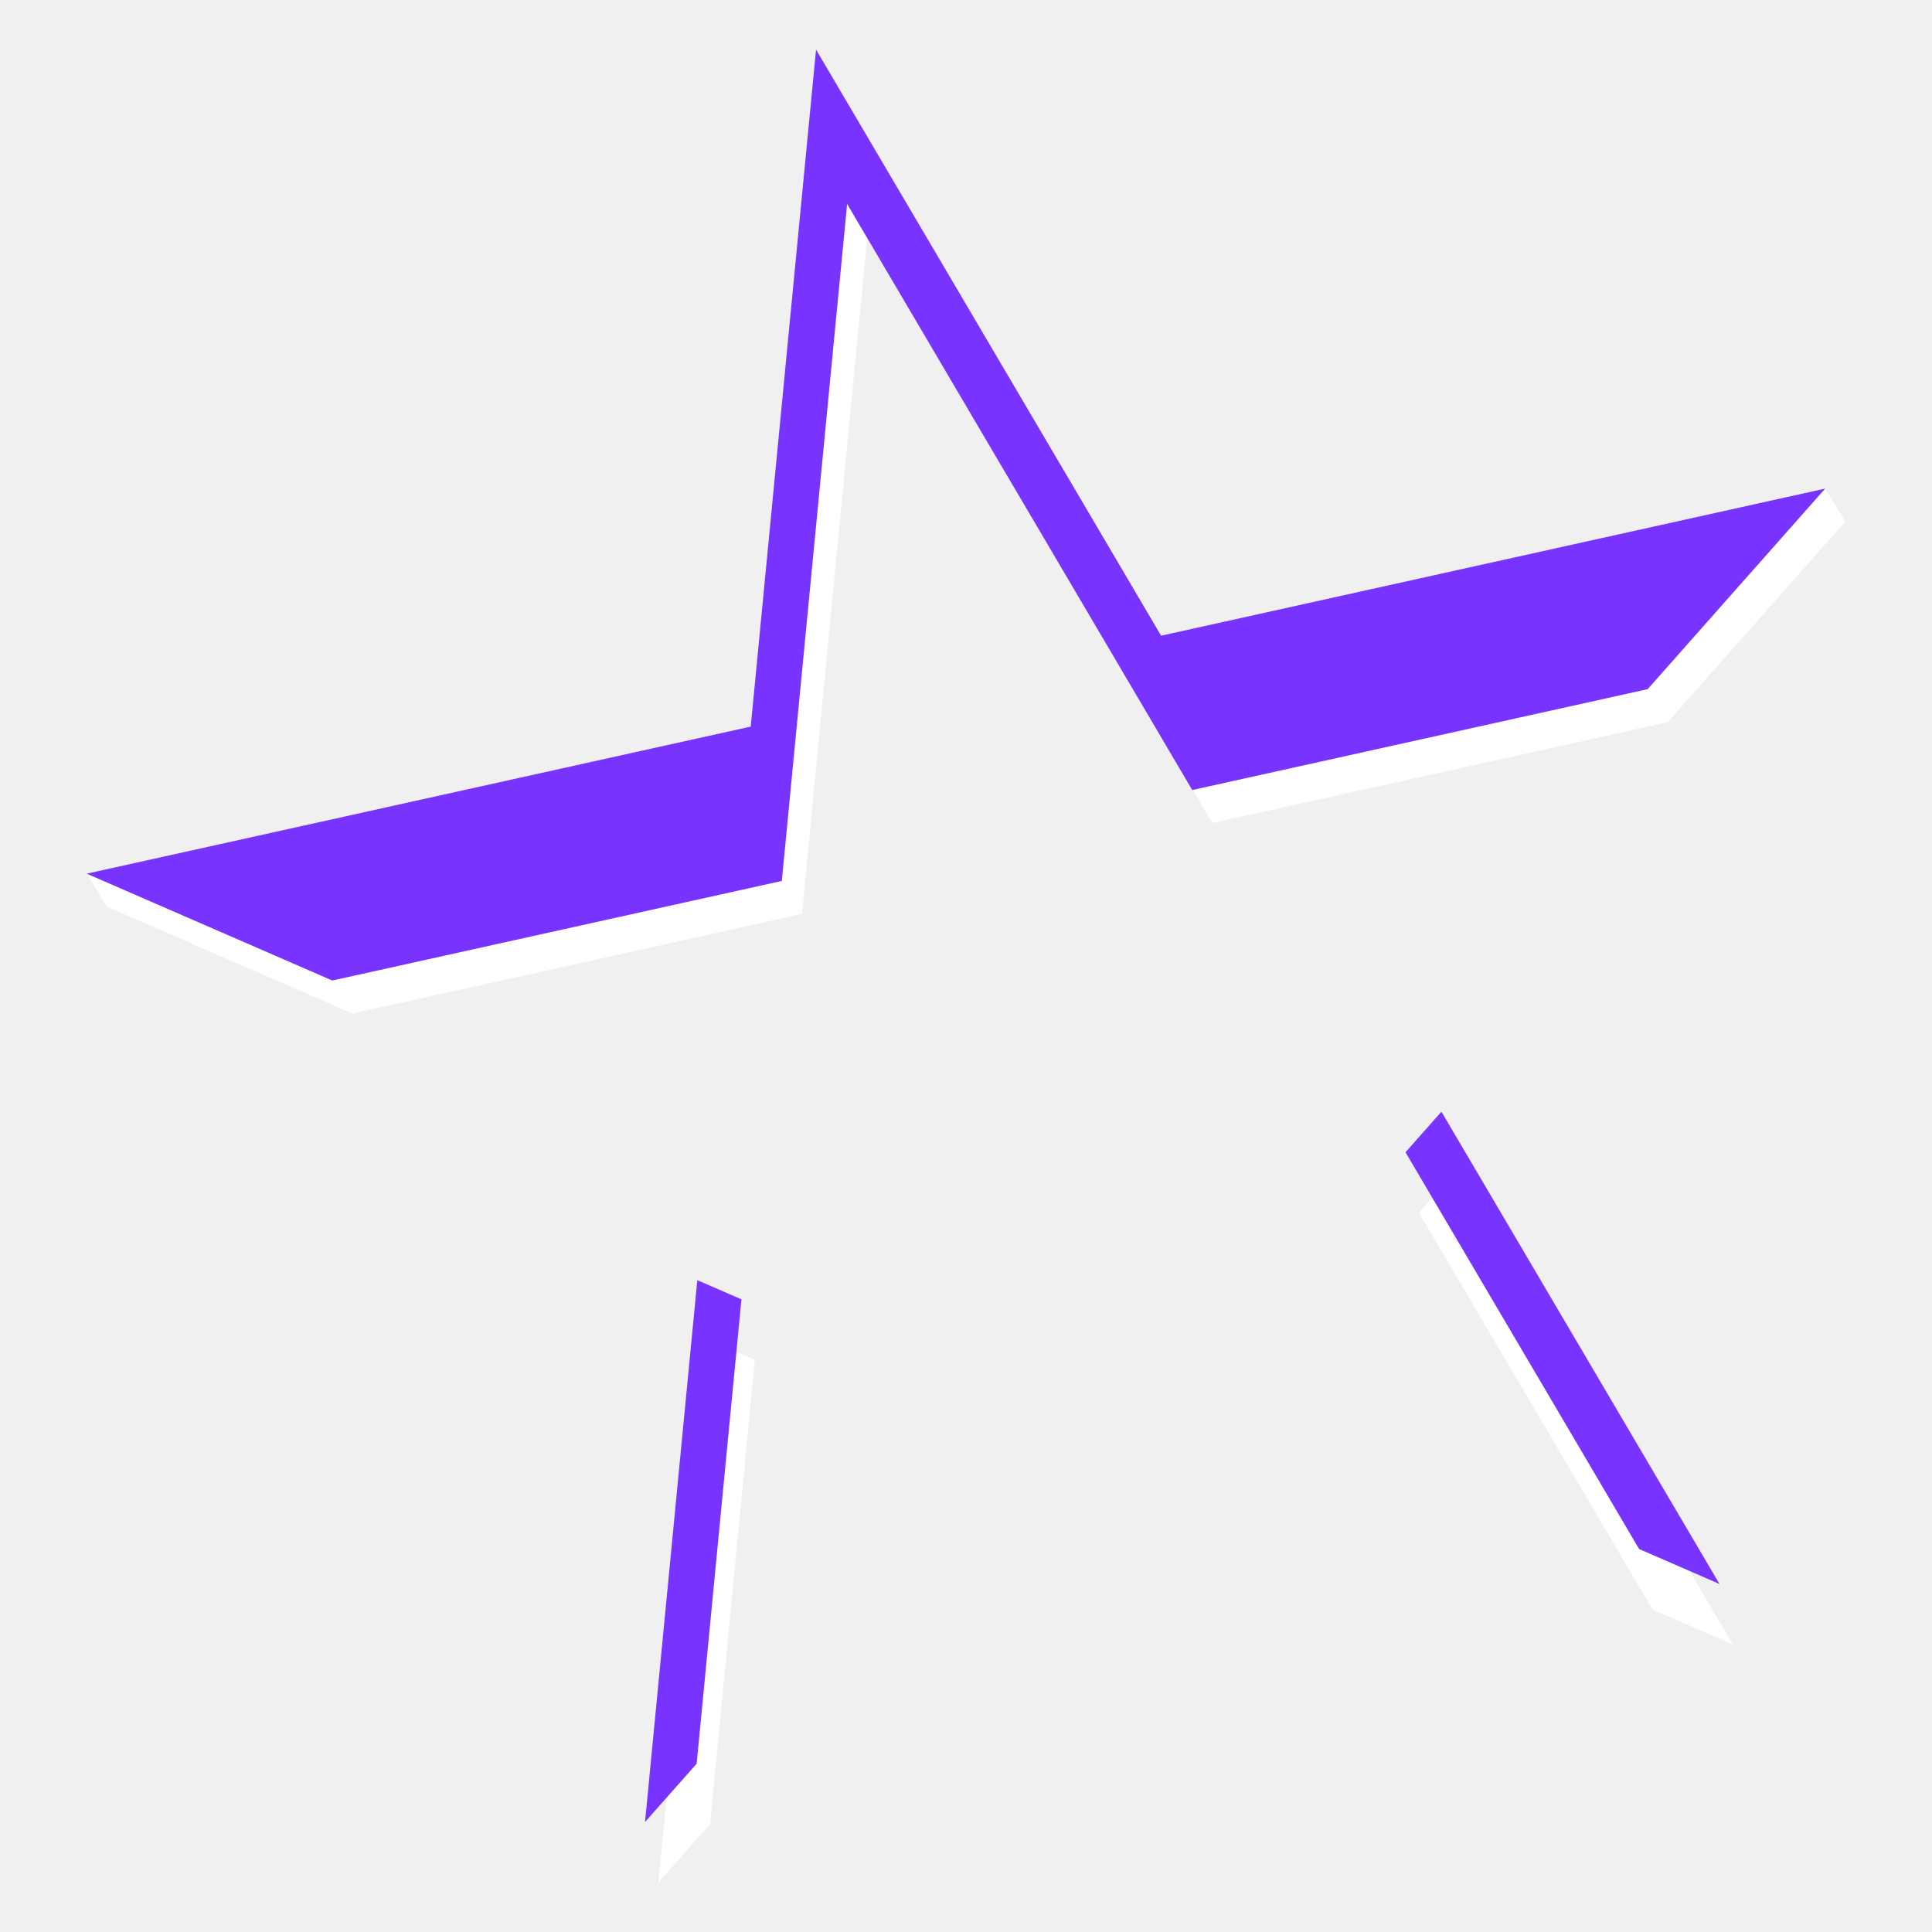
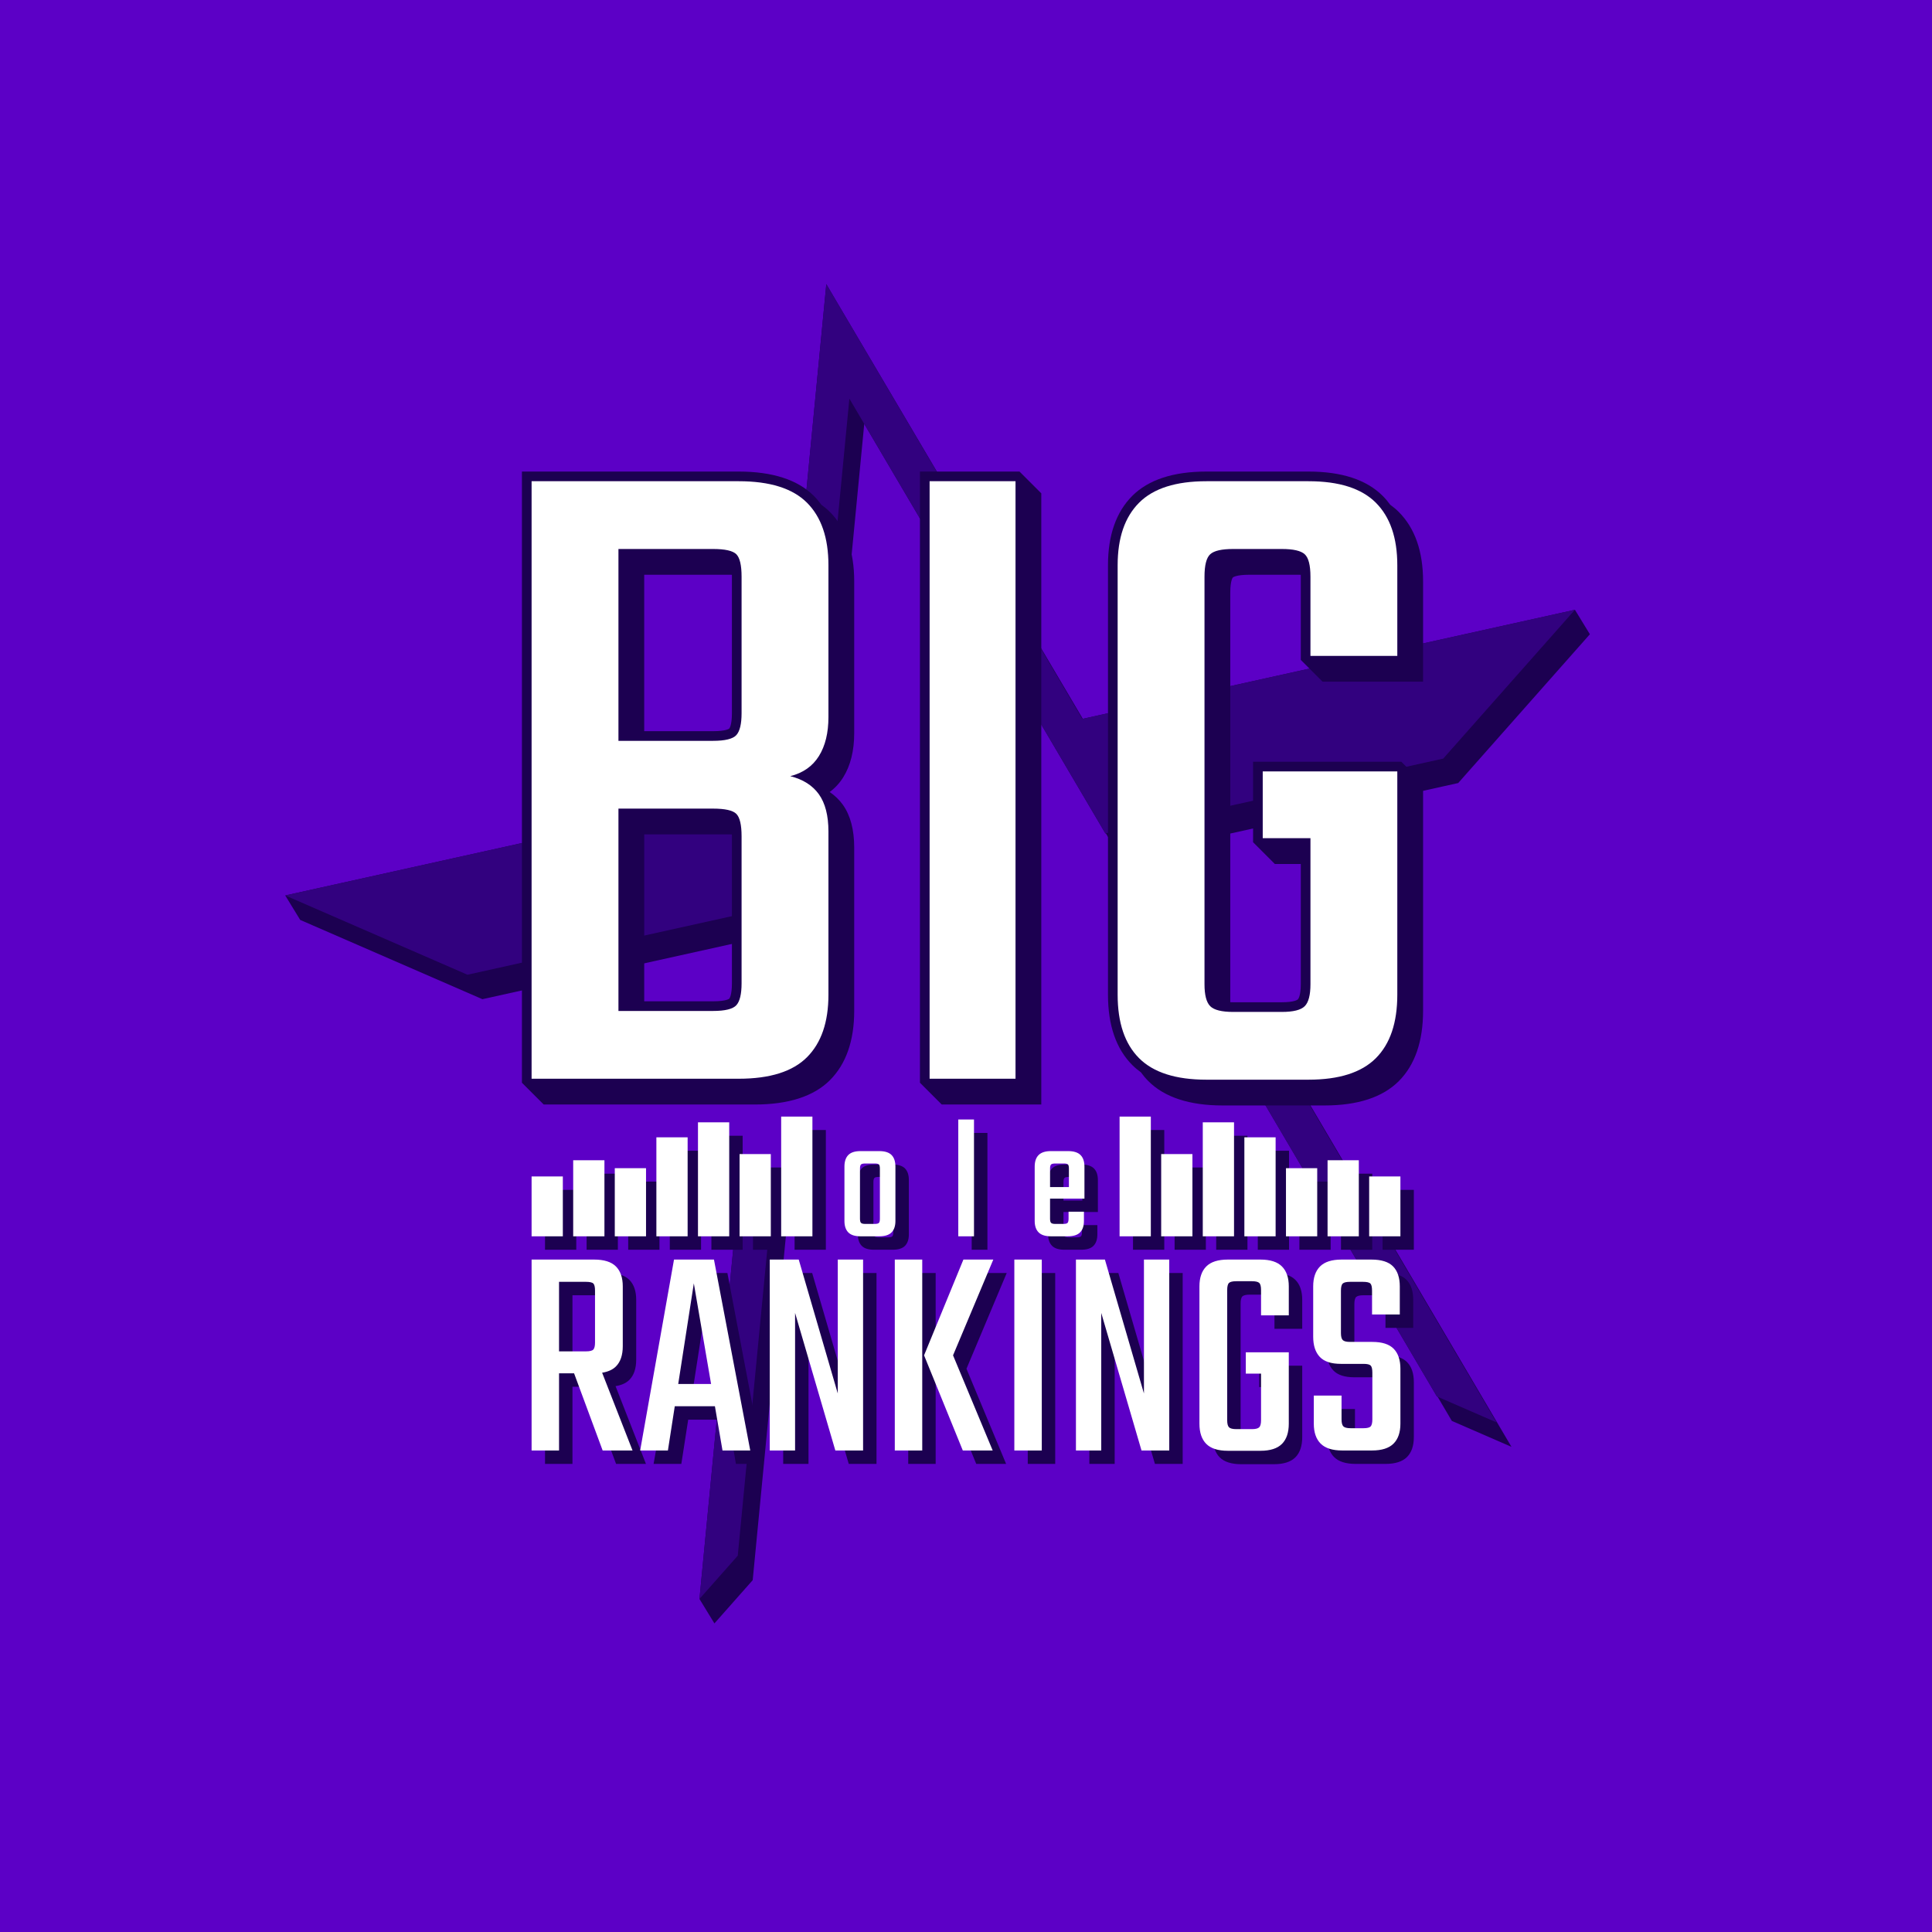
- <svg xmlns="http://www.w3.org/2000/svg" version="1.1" id="Layer_1" x="0px" y="0px" width="288px" height="288px" viewBox="0 0 288 288" enable-background="new 0 0 288 288" xml:space="preserve">
+ <svg xmlns="http://www.w3.org/2000/svg" version="1.1" id="Layer_1" x="0px" y="0px" width="720px" height="720px" viewBox="0 0 720 720" enable-background="new 0 0 720 720" xml:space="preserve">
+   <rect fill="#5C00C6" width="720" height="720" />
+   <polygon fill="#1C0051" points="486.281,408.772 480.832,399.518 470.906,410.733 535.489,520.421 535.765,520.541 541.062,529.537   563.284,539.204 486.404,408.634 " />
+   <polygon fill="#1C0051" points="543.426,291.817 592.502,236.367 586.93,227.251 403.526,267.875 313.485,115.298 307.942,105.883   289.885,293.048 106.302,333.711 111.874,342.827 179.776,372.367 304.054,344.84 322.082,157.974 411.942,310.591 412.123,310.551   417.515,319.708 " />
+   <polygon fill="#1C0051" points="287.322,451.396 275.121,446.088 260.669,595.885 266.242,605.001 280.511,588.879 292.894,460.513   286.702,457.818 " />
  <g>
-     <polygon fill="#FFFFFF" points="211.516,180.775 246.34,239.92 258.322,245.133 216.869,174.729  " />
-     <polygon fill="#FFFFFF" points="112.526,202.701 105.947,199.84 98.154,280.611 105.849,271.918  " />
-     <polygon fill="#FFFFFF" points="248.619,107.646 275.082,77.748 272.076,72.832 173.184,94.737 124.633,12.466 121.645,7.389    111.908,108.31 12.918,130.236 15.923,135.151 52.536,151.08 119.548,136.237 129.269,35.477 177.723,117.77 177.82,117.748    180.727,122.686  " />
-     <polygon fill="#7933FF" points="209.516,171.768 244.34,230.912 256.322,236.123 214.869,165.719  " />
-     <polygon fill="#7933FF" points="49.532,146.164 116.543,131.321 126.28,30.4 177.723,117.77 245.615,102.731 272.076,72.832    173.088,94.759 121.645,7.389 111.908,108.31 12.918,130.236  " />
-     <polygon fill="#7933FF" points="110.526,193.693 103.947,190.83 96.154,271.602 103.849,262.908  " />
+     <polygon fill="#32017F" points="470.906,410.733 535.489,520.421 557.712,530.088 480.832,399.518  " />
+     <polygon fill="#32017F" points="174.204,363.251 298.481,335.724 316.538,148.559 411.942,310.591 537.854,282.701 586.93,227.251    403.346,267.916 307.942,105.883 289.885,293.048 106.302,333.711  " />
+     <polygon fill="#32017F" points="287.322,451.396 275.121,446.088 260.669,595.885 274.938,579.763  " />
  </g>
+   <path fill="#1C0051" d="M281.302,185.34h-77.189v222.676h77.189c11.616,0,20.098-2.668,25.434-8.004  c5.336-5.335,8.004-13.1,8.004-23.299v-60.827c0-5.925-1.189-10.549-3.558-13.873c-2.373-3.317-5.931-5.568-10.671-6.758  c4.74-1.185,8.298-3.674,10.671-7.471c2.368-3.79,3.558-8.653,3.558-14.584v-56.558c0-10.193-2.668-17.964-8.004-23.3  S292.918,185.34,281.302,185.34z M282.369,372.444c0,4.035-0.656,6.759-1.957,8.182c-1.306,1.423-4.213,2.134-8.715,2.134h-35.215  v-75.411h35.215c4.502,0,7.409,0.656,8.715,1.957c1.301,1.306,1.957,4.09,1.957,8.358V372.444z M282.369,271.777  c0,4.035-0.656,6.759-1.957,8.182c-1.306,1.423-4.213,2.134-8.715,2.134h-35.215v-71.498h35.215c4.502,0,7.409,0.656,8.715,1.957  c1.301,1.306,1.957,4.091,1.957,8.359V271.777z M352.443,185.34h32.015v222.676h-32.015V185.34z M494.37,250.435v-29.523  c0-4.269-0.711-7.054-2.135-8.359c-1.422-1.301-4.268-1.957-8.537-1.957h-6.047h-5.691h-6.402c-4.27,0-7.115,0.656-8.537,1.957  c-1.424,1.306-2.135,4.091-2.135,8.359V372.8c0,4.035,0.711,6.759,2.135,8.182c1.422,1.423,4.268,2.134,8.537,2.134h6.758h3.201  h8.182c4.27,0,7.115-0.711,8.537-2.134c1.424-1.423,2.135-4.146,2.135-8.182v-54.424h-17.785v-24.9h50.154v17.074v7.826v58.337  c0,10.438-2.668,18.319-8.004,23.655c-5.334,5.335-13.693,8.003-25.076,8.003h-18.143h-3.201h-16.719  c-11.383,0-19.742-2.668-25.078-8.003c-5.334-5.336-8.002-13.218-8.002-23.655v-160.07c0-10.193,2.668-17.964,8.002-23.3  c5.336-5.336,13.695-8.003,25.078-8.003h16.363h5.691h16.008c11.383,0,19.742,2.667,25.076,8.003  c5.336,5.336,8.004,13.106,8.004,23.3v33.792H494.37z" />
+   <path fill="#1C0051" d="M234.535,514.243c1.705-1.705,2.558-4.223,2.558-7.558V484.41c0-3.258-0.853-5.74-2.558-7.444  c-1.704-1.705-4.414-2.558-8.126-2.558H213.34h-8.865h-1.363v71.146h10.229V516.8h5.605l10.646,28.754h11.138l-11.332-28.981  C231.609,516.22,233.329,515.449,234.535,514.243z M213.34,482.705h10.001c1.438,0,2.367,0.21,2.784,0.625  c0.416,0.417,0.625,1.308,0.625,2.671v19.32c0,1.29-0.209,2.16-0.625,2.614c-0.417,0.455-1.346,0.682-2.784,0.682H213.34V482.705z   M256.186,474.408l-12.615,71.146h10.343l2.556-16.479h14.961l2.826,16.479h10.343l-13.524-71.146H256.186z M257.756,520.778  l5.817-37.505l6.433,37.505H257.756z M317.215,474.408h9.434v71.146h-10.342l-15.002-51.256v51.256h-9.434v-71.146h10.797  l14.547,49.893V474.408z M375.176,474.408l-15.002,35.687l14.775,35.459h-11.139l-14.434-35.459l14.661-35.687H375.176z   M338.467,474.408h10.229v71.146h-10.229V474.408z M383.016,474.408h10.229v71.146h-10.229V474.408z M431.316,474.408h9.434v71.146  h-10.342l-15.002-51.256v51.256h-9.434v-71.146h10.797l14.547,49.893V474.408z M482.742,476.966  c1.705,1.704,2.558,4.187,2.558,7.444v10.797h-10.342v-9.433c0-1.364-0.228-2.254-0.683-2.671c-0.454-0.416-1.363-0.626-2.728-0.626  h-1.932h-1.819h-2.044c-1.364,0-2.274,0.21-2.729,0.626c-0.453,0.417-0.682,1.307-0.682,2.671v48.528  c0,1.289,0.229,2.159,0.682,2.614c0.455,0.454,1.365,0.682,2.729,0.682h2.159h1.022h2.613c1.364,0,2.273-0.228,2.728-0.682  c0.455-0.455,0.683-1.325,0.683-2.614v-17.389h-5.683v-7.955H485.3v5.455v2.5v18.639c0,3.335-0.853,5.853-2.558,7.558  c-1.704,1.705-4.375,2.557-8.012,2.557h-5.796h-1.022h-5.342c-3.637,0-6.308-0.852-8.013-2.557  c-1.704-1.705-2.558-4.223-2.558-7.558V484.41c0-3.258,0.854-5.74,2.558-7.444c1.705-1.705,4.376-2.558,8.013-2.558h5.227h1.819  h5.114C478.367,474.408,481.038,475.261,482.742,476.966z M526.895,515.096v20.457c0,3.259-0.853,5.739-2.558,7.444  c-1.704,1.704-4.375,2.557-8.013,2.557h-11.138c-3.637,0-6.308-0.853-8.013-2.557c-1.704-1.705-2.557-4.186-2.557-7.444v-10.456  h10.343v8.864c0,1.29,0.227,2.159,0.682,2.614c0.454,0.455,1.364,0.683,2.728,0.683h4.773c1.364,0,2.253-0.228,2.671-0.683  c0.415-0.455,0.625-1.324,0.625-2.614v-17.388c0-1.364-0.21-2.254-0.625-2.671c-0.418-0.415-1.307-0.625-2.671-0.625h-8.411  c-3.636,0-6.27-0.87-7.897-2.614c-1.631-1.742-2.444-4.242-2.444-7.501V484.41c0-3.258,0.854-5.74,2.558-7.444  c1.705-1.705,4.375-2.558,8.013-2.558h11.137c3.712,0,6.402,0.853,8.07,2.558c1.665,1.704,2.5,4.187,2.5,7.444v10.456h-10.343  v-8.865c0-1.363-0.209-2.254-0.624-2.671c-0.418-0.415-1.347-0.625-2.784-0.625h-4.773c-1.365,0-2.274,0.21-2.728,0.625  c-0.455,0.417-0.684,1.308-0.684,2.671v15.797c0,1.289,0.229,2.16,0.684,2.614c0.453,0.455,1.362,0.683,2.728,0.683h8.296  c3.637,0,6.288,0.852,7.955,2.557C526.06,509.356,526.895,511.839,526.895,515.096z" />
+   <g>
+     <g>
+       <rect x="203.111" y="443.431" fill="#1C0051" width="11.645" height="22.31" />
+       <rect x="218.612" y="437.393" fill="#1C0051" width="11.646" height="28.348" />
+       <rect x="234.114" y="440.351" fill="#1C0051" width="11.646" height="25.39" />
+       <rect x="249.616" y="428.848" fill="#1C0051" width="11.645" height="36.893" />
+       <rect x="265.118" y="423.261" fill="#1C0051" width="11.645" height="42.479" />
+       <rect x="280.619" y="435.092" fill="#1C0051" width="11.646" height="30.648" />
+       <rect x="296.121" y="421.121" fill="#1C0051" width="11.646" height="44.619" />
+     </g>
+     <g>
+       <rect x="515.25" y="443.431" fill="#1C0051" width="11.645" height="22.31" />
+       <rect x="499.748" y="437.393" fill="#1C0051" width="11.645" height="28.348" />
+       <rect x="484.246" y="440.351" fill="#1C0051" width="11.645" height="25.39" />
+       <rect x="468.744" y="428.848" fill="#1C0051" width="11.645" height="36.893" />
+       <rect x="453.242" y="423.261" fill="#1C0051" width="11.646" height="42.479" />
+       <rect x="437.74" y="435.092" fill="#1C0051" width="11.646" height="30.648" />
+       <rect x="422.239" y="421.121" fill="#1C0051" width="11.646" height="44.619" />
+     </g>
+     <g>
+       <path fill="#1C0051" d="M332.65,433.985h-3.253h-0.391h-3.319c-2.082,0-3.601,0.488-4.555,1.465    c-0.955,0.976-1.432,2.419-1.432,4.327v12.429v3.188v4.62c0,1.866,0.477,3.286,1.432,4.263c0.954,0.976,2.473,1.464,4.555,1.464    h2.994h0.521h3.448c2.125,0,3.666-0.488,4.621-1.464c0.953-0.977,1.431-2.396,1.431-4.263v-4.685v-2.733v-12.819    c0-1.908-0.478-3.352-1.431-4.327C336.316,434.474,334.775,433.985,332.65,433.985z M332.911,455.33v3.839    c0,0.781-0.12,1.302-0.358,1.562c-0.238,0.261-0.771,0.391-1.594,0.391h-1.757h-0.521h-1.236c-0.781,0-1.302-0.13-1.563-0.391    c-0.26-0.26-0.39-0.78-0.39-1.562v-3.774v-3.188v-11.648c0-0.823,0.13-1.354,0.39-1.594c0.261-0.238,0.781-0.358,1.563-0.358    h1.562h0.391h1.562c0.823,0,1.355,0.12,1.594,0.358c0.238,0.239,0.358,0.771,0.358,1.594v12.039V455.33z" />
+       <rect x="362.127" y="422.207" fill="#1C0051" width="5.856" height="43.534" />
+       <path fill="#1C0051" d="M407.683,435.45c-0.976-0.977-2.527-1.465-4.652-1.465h-2.798h-0.847h-2.732    c-2.083,0-3.612,0.488-4.588,1.465c-0.977,0.976-1.464,2.419-1.464,4.327v20.237c0,1.866,0.487,3.286,1.464,4.263    c0.976,0.976,2.505,1.464,4.588,1.464h2.732h0.521h2.993c2.125,0,3.665-0.488,4.62-1.464c0.953-0.977,1.432-2.396,1.432-4.263    v-3.448h-5.727v2.603c0,0.781-0.12,1.302-0.358,1.562c-0.238,0.261-0.771,0.391-1.594,0.391h-1.366h-0.521h-1.105    c-0.781,0-1.302-0.13-1.563-0.391c-0.26-0.26-0.39-0.758-0.39-1.496v-7.549h12.819v-0.846v-3.449v-7.613    C409.147,437.869,408.659,436.426,407.683,435.45z M396.328,447.391v-6.897c0-0.781,0.13-1.29,0.39-1.529    c0.261-0.238,0.781-0.358,1.563-0.358h1.105h0.847h1.236c0.78,0,1.29,0.12,1.529,0.358c0.237,0.239,0.357,0.748,0.357,1.529v6.897    H396.328z" />
+     </g>
+   </g>
+   <text transform="matrix(1 0 0 1 -1118.446 292.2949)" font-family="'Teko-Regular'" font-size="355.713">BIG</text>
+   <path d="M-1064.508,292.39h-8.901h-1.571h-8.901c-5.702,0-9.861,1.309-12.479,3.927c-2.618,2.618-3.927,6.43-3.927,11.432v52.184  v8.727v17.627c0,5.004,1.309,8.813,3.927,11.432c2.618,2.618,6.777,3.927,12.479,3.927h7.854h2.269h9.25  c5.699,0,9.861-1.309,12.479-3.927s3.927-6.428,3.927-11.432v-17.802v-7.33v-53.405c0-5.001-1.309-8.813-3.927-11.432  C-1054.647,293.699-1058.809,292.39-1064.508,292.39z M-1063.984,368.483v15.358c0,1.979-0.322,3.316-0.96,4.014  c-0.641,0.698-2.067,1.048-4.276,1.048h-4.538h-2.269h-3.142c-2.094,0-3.49-0.35-4.188-1.048c-0.698-0.697-1.047-2.034-1.047-4.014  v-15.184v-8.727v-49.74c0-2.094,0.349-3.46,1.047-4.102c0.698-0.638,2.094-0.959,4.188-0.959h4.189h1.571h4.188  c2.209,0,3.635,0.322,4.276,0.959c0.638,0.641,0.96,2.007,0.96,4.102v50.962V368.483z" />
+   <polygon points="-945.308,292.39 -961.016,292.39 -961.016,401.644 -953.336,401.644 -945.308,401.644 -918.255,401.644   -918.255,388.903 -945.308,388.903 " />
+   <text transform="matrix(1 0 0 1 -1085.679 502.54)" font-family="'Teko-Regular'" font-size="103.722">RANKINGS</text>
+   <path fill="#FFFFFF" d="M229.532,509.24c1.705-1.705,2.558-4.223,2.558-7.558v-22.275c0-3.258-0.853-5.74-2.558-7.444  c-1.704-1.705-4.414-2.558-8.126-2.558h-13.069h-8.865h-1.363v71.146h10.229v-28.754h5.605l10.646,28.754h11.138l-11.332-28.981  C226.606,511.217,228.326,510.446,229.532,509.24z M208.337,477.702h10.001c1.438,0,2.367,0.21,2.784,0.625  c0.416,0.417,0.625,1.308,0.625,2.671v19.32c0,1.29-0.209,2.16-0.625,2.614c-0.417,0.455-1.346,0.682-2.784,0.682h-10.001V477.702z   M251.183,469.405l-12.615,71.146h10.343l2.556-16.479h14.961l2.826,16.479h10.343l-13.524-71.146H251.183z M252.753,515.775  l5.817-37.505l6.433,37.505H252.753z M312.212,469.405h9.434v71.146h-10.342l-15.002-51.256v51.256h-9.434v-71.146h10.797  l14.547,49.893V469.405z M370.173,469.405l-15.002,35.687l14.775,35.459h-11.139l-14.434-35.459l14.661-35.687H370.173z   M333.464,469.405h10.229v71.146h-10.229V469.405z M378.013,469.405h10.229v71.146h-10.229V469.405z M426.313,469.405h9.434v71.146  h-10.342l-15.002-51.256v51.256h-9.434v-71.146h10.797l14.547,49.893V469.405z M477.739,471.963  c1.705,1.704,2.558,4.187,2.558,7.444v10.797h-10.342v-9.433c0-1.364-0.228-2.254-0.683-2.671c-0.454-0.416-1.363-0.626-2.728-0.626  h-1.932h-1.819h-2.044c-1.364,0-2.274,0.21-2.729,0.626c-0.453,0.417-0.682,1.307-0.682,2.671V529.3  c0,1.289,0.229,2.159,0.682,2.614c0.455,0.454,1.365,0.682,2.729,0.682h2.159h1.022h2.613c1.364,0,2.273-0.228,2.728-0.682  c0.455-0.455,0.683-1.325,0.683-2.614v-17.389h-5.683v-7.955h16.024v5.455v2.5v18.639c0,3.335-0.853,5.853-2.558,7.558  c-1.704,1.705-4.375,2.557-8.012,2.557h-5.796h-1.022h-5.342c-3.637,0-6.308-0.852-8.013-2.557  c-1.704-1.705-2.558-4.223-2.558-7.558v-51.143c0-3.258,0.854-5.74,2.558-7.444c1.705-1.705,4.376-2.558,8.013-2.558h5.227h1.819  h5.114C473.364,469.405,476.035,470.258,477.739,471.963z M521.892,510.093v20.457c0,3.259-0.853,5.739-2.558,7.444  c-1.704,1.704-4.375,2.557-8.013,2.557h-11.138c-3.637,0-6.308-0.853-8.013-2.557c-1.704-1.705-2.557-4.186-2.557-7.444v-10.456  h10.343v8.864c0,1.29,0.227,2.159,0.682,2.614c0.454,0.455,1.364,0.683,2.728,0.683h4.773c1.364,0,2.253-0.228,2.671-0.683  c0.415-0.455,0.625-1.324,0.625-2.614V511.57c0-1.364-0.21-2.254-0.625-2.671c-0.418-0.415-1.307-0.625-2.671-0.625h-8.411  c-3.636,0-6.27-0.87-7.897-2.614c-1.631-1.742-2.444-4.242-2.444-7.501v-18.752c0-3.258,0.854-5.74,2.558-7.444  c1.705-1.705,4.375-2.558,8.013-2.558h11.137c3.712,0,6.402,0.853,8.07,2.558c1.665,1.704,2.5,4.187,2.5,7.444v10.456h-10.343  v-8.865c0-1.363-0.209-2.254-0.624-2.671c-0.418-0.415-1.347-0.625-2.784-0.625h-4.773c-1.365,0-2.274,0.21-2.728,0.625  c-0.455,0.417-0.684,1.308-0.684,2.671v15.797c0,1.289,0.229,2.16,0.684,2.614c0.453,0.455,1.362,0.683,2.728,0.683h8.296  c3.637,0,6.288,0.852,7.955,2.557C521.057,504.354,521.892,506.836,521.892,510.093z" />
+   <g>
+     <rect x="198.108" y="438.428" fill="#FFFFFF" width="11.645" height="22.31" />
+     <rect x="213.609" y="432.39" fill="#FFFFFF" width="11.646" height="28.348" />
+     <rect x="229.111" y="435.348" fill="#FFFFFF" width="11.646" height="25.39" />
+     <rect x="244.613" y="423.845" fill="#FFFFFF" width="11.645" height="36.893" />
+     <rect x="260.115" y="418.258" fill="#FFFFFF" width="11.645" height="42.479" />
+     <rect x="275.616" y="430.089" fill="#FFFFFF" width="11.646" height="30.648" />
+     <rect x="291.118" y="416.118" fill="#FFFFFF" width="11.646" height="44.619" />
+   </g>
+   <g>
+     <rect x="510.247" y="438.428" fill="#FFFFFF" width="11.645" height="22.31" />
+     <rect x="494.745" y="432.39" fill="#FFFFFF" width="11.645" height="28.348" />
+     <rect x="479.243" y="435.348" fill="#FFFFFF" width="11.645" height="25.39" />
+     <rect x="463.741" y="423.845" fill="#FFFFFF" width="11.645" height="36.893" />
+     <rect x="448.239" y="418.258" fill="#FFFFFF" width="11.646" height="42.479" />
+     <rect x="432.737" y="430.089" fill="#FFFFFF" width="11.646" height="30.648" />
+     <rect x="417.236" y="416.118" fill="#FFFFFF" width="11.646" height="44.619" />
+   </g>
+   <g>
+     <path fill="#FFFFFF" d="M327.647,428.982h-3.253h-0.391h-3.319c-2.082,0-3.601,0.488-4.555,1.465   c-0.955,0.976-1.432,2.419-1.432,4.327v12.429v3.188v4.62c0,1.866,0.477,3.286,1.432,4.263c0.954,0.976,2.473,1.464,4.555,1.464   h2.994h0.521h3.448c2.125,0,3.666-0.488,4.621-1.464c0.953-0.977,1.431-2.396,1.431-4.263v-4.685v-2.733v-12.819   c0-1.908-0.478-3.352-1.431-4.327C331.313,429.471,329.772,428.982,327.647,428.982z M327.908,450.327v3.839   c0,0.781-0.12,1.302-0.358,1.562c-0.238,0.261-0.771,0.391-1.594,0.391h-1.757h-0.521h-1.236c-0.781,0-1.302-0.13-1.563-0.391   c-0.26-0.26-0.39-0.78-0.39-1.562v-3.774v-3.188v-11.648c0-0.823,0.13-1.354,0.39-1.594c0.261-0.238,0.781-0.358,1.563-0.358h1.562   h0.391h1.562c0.823,0,1.355,0.12,1.594,0.358c0.238,0.239,0.358,0.771,0.358,1.594v12.039V450.327z" />
+     <rect x="357.124" y="417.204" fill="#FFFFFF" width="5.856" height="43.534" />
+     <path fill="#FFFFFF" d="M402.68,430.447c-0.976-0.977-2.527-1.465-4.652-1.465h-2.798h-0.847h-2.732   c-2.083,0-3.612,0.488-4.588,1.465c-0.977,0.976-1.464,2.419-1.464,4.327v20.237c0,1.866,0.487,3.286,1.464,4.263   c0.976,0.976,2.505,1.464,4.588,1.464h2.732h0.521h2.993c2.125,0,3.665-0.488,4.62-1.464c0.953-0.977,1.432-2.396,1.432-4.263   v-3.448h-5.727v2.603c0,0.781-0.12,1.302-0.358,1.562c-0.238,0.261-0.771,0.391-1.594,0.391h-1.366h-0.521h-1.105   c-0.781,0-1.302-0.13-1.563-0.391c-0.26-0.26-0.39-0.758-0.39-1.496v-7.549h12.819v-0.846v-3.449v-7.613   C404.145,432.866,403.656,431.423,402.68,430.447z M391.325,442.388v-6.897c0-0.781,0.13-1.29,0.39-1.529   c0.261-0.238,0.781-0.358,1.563-0.358h1.105h0.847h1.236c0.78,0,1.29,0.12,1.529,0.358c0.237,0.239,0.357,0.748,0.357,1.529v6.897   H391.325z" />
+   </g>
+   <polygon points="-712.369,267.39 -682.98,251.939 -688.593,284.664 -664.816,307.84 -697.674,312.615 -712.369,342.39   -727.064,312.615 -759.922,307.84 -736.146,284.664 -741.758,251.939 " />
+   <path fill="#1C0051" d="M526.739,250.435v-33.792c0-10.193-2.668-17.964-8.004-23.3c-0.973-0.973-2.048-1.854-3.221-2.649  c-0.83-1.208-1.756-2.327-2.783-3.354c-5.334-5.336-13.693-8.003-25.076-8.003h-16.008h-5.691h-16.363  c-11.383,0-19.742,2.667-25.078,8.003c-5.334,5.336-8.002,13.106-8.002,23.3v160.07c0,10.438,2.668,18.319,8.002,23.655  c0.977,0.977,2.058,1.862,3.237,2.66c0.825,1.207,1.746,2.323,2.767,3.344c5.336,5.335,13.695,8.003,25.078,8.003h16.719h3.201  h18.143c11.383,0,19.742-2.668,25.076-8.003c5.336-5.336,8.004-13.218,8.004-23.655v-58.337v-7.826v-17.074l-6.004-6.004h-50.154  v24.9l6.004,6.004h11.781v48.42c0,4.035-0.711,6.759-2.135,8.182c-1.422,1.423-4.268,2.134-8.537,2.134h-8.182h-3.201h-6.758  c-1.68,0-3.13-0.114-4.369-0.334c-0.199-1.144-0.299-2.469-0.299-3.978V220.911c0-4.269,0.711-7.054,2.135-8.359  c1.422-1.301,4.268-1.957,8.537-1.957h6.402h5.691h6.047c1.69,0,3.147,0.107,4.392,0.312c0.182,1.147,0.276,2.475,0.276,4v29.523  l6.004,6.004H526.739z" />
+   <path fill="#1C0051" d="M303.525,190.711c-0.833-1.214-1.762-2.34-2.794-3.372c-5.336-5.336-13.817-8.003-25.434-8.003h-77.189  v222.676l6.004,6.004h77.189c11.616,0,20.098-2.668,25.434-8.004c5.336-5.335,8.004-13.1,8.004-23.299v-60.827  c0-5.925-1.189-10.549-3.558-13.873c-1.325-1.852-3.033-3.359-5.096-4.548c-0.282-0.508-0.581-0.997-0.908-1.456  c-0.463-0.647-0.984-1.241-1.538-1.808c3.206-1.375,5.724-3.509,7.542-6.417c2.368-3.79,3.558-8.653,3.558-14.584v-56.558  c0-10.193-2.668-17.964-8.004-23.3C305.77,192.377,304.697,191.501,303.525,190.711z M276.365,214.907v50.866  c0,4.035-0.656,6.759-1.957,8.182c-1.306,1.423-4.213,2.134-8.715,2.134h-29.211v-65.494h35.215c1.697,0,3.166,0.094,4.409,0.279  C276.277,212.028,276.365,213.368,276.365,214.907z M236.482,307.349h35.215c1.697,0,3.166,0.094,4.409,0.279  c0.17,1.154,0.259,2.493,0.259,4.032v54.78c0,4.035-0.656,6.759-1.957,8.182c-1.306,1.423-4.213,2.134-8.715,2.134h-29.211V307.349z  " />
+   <path fill="#1C0051" d="M455.597,411.972c-12.318,0-21.612-3.048-27.624-9.058c-1.005-1.005-1.945-2.114-2.8-3.298  c-1.156-0.826-2.233-1.736-3.204-2.706c-6.009-6.012-9.057-14.827-9.057-26.201v-160.07c0-11.138,3.048-19.834,9.057-25.845  c6.011-6.011,15.305-9.058,27.624-9.058h38.063c12.321,0,21.614,3.047,27.622,9.058c1.009,1.009,1.955,2.121,2.814,3.308  c1.151,0.825,2.224,1.73,3.188,2.695c6.012,6.012,9.06,14.707,9.06,25.846v37.392h-37.461l-8.113-8.113v-31.015  c0-0.236-0.002-0.469-0.008-0.696c-0.342-0.011-0.695-0.017-1.06-0.017h-18.141c-4.942,0-6.062,0.972-6.107,1.013  c-0.007,0.007-0.964,0.997-0.964,5.703V372.8c0,0.235,0.002,0.467,0.008,0.693c0.343,0.012,0.696,0.018,1.06,0.018h18.141  c4.774,0,5.88-0.968,5.99-1.078c0.111-0.111,1.081-1.207,1.081-5.637v-44.82h-9.672l-8.113-8.113v-29.992h55.246l8.113,8.113v84.729  c0,11.375-3.048,20.19-9.059,26.201c-6.01,6.01-15.303,9.058-27.622,9.058H455.597z M350.952,411.616l-8.113-8.113V175.736h37.106  l8.113,8.113v227.768H350.952z M202.621,411.616l-8.113-8.113V175.736h80.79c12.556,0,21.969,3.047,27.979,9.058  c1.014,1.013,1.963,2.13,2.825,3.323c1.153,0.822,2.222,1.723,3.179,2.681c6.011,6.011,9.059,14.706,9.059,25.845V273.2  c0,6.583-1.381,12.132-4.104,16.492c-1.349,2.157-3.042,3.991-5.048,5.468c1.952,1.319,3.606,2.917,4.923,4.758  c2.807,3.941,4.229,9.313,4.229,15.968v60.827c0,11.14-3.048,19.835-9.059,25.845c-6.011,6.011-15.425,9.059-27.979,9.059H202.621z   M265.693,373.155c5.025,0,6.057-0.962,6.067-0.972c0.097-0.106,1.005-1.229,1.005-5.743v-54.78c0-0.237-0.002-0.469-0.007-0.697  c-0.341-0.009-0.695-0.014-1.061-0.014h-31.615v62.207H265.693z M265.693,272.489c5.025,0,6.057-0.962,6.066-0.972  c0.098-0.107,1.005-1.231,1.005-5.744v-50.866c0-0.237-0.002-0.47-0.007-0.698c-0.341-0.009-0.696-0.014-1.061-0.014h-31.615v58.294  H265.693z" />
+   <path fill="#1C0051" d="M455.597,410.531c-11.923,0-20.874-2.905-26.605-8.636c-1.008-1.008-1.944-2.122-2.788-3.314  c-1.167-0.817-2.247-1.721-3.216-2.689c-5.729-5.731-8.635-14.204-8.635-25.183v-160.07c0-10.743,2.905-19.096,8.635-24.827  c5.73-5.73,14.682-8.636,26.605-8.636h38.063c11.925,0,20.876,2.906,26.604,8.636c1.013,1.012,1.954,2.129,2.804,3.325  c1.161,0.815,2.236,1.715,3.2,2.679c5.73,5.731,8.637,14.084,8.637,24.827v35.952h-35.424l-7.27-7.27v-30.418  c0-0.731-0.023-1.419-0.07-2.061c-0.749-0.061-1.564-0.091-2.438-0.091h-18.141c-5.018,0-6.622,0.973-7.079,1.391  c-0.43,0.394-1.433,1.845-1.433,6.766V372.8c0,0.732,0.025,1.418,0.075,2.053c0.747,0.065,1.561,0.099,2.433,0.099h18.141  c4.794,0,6.449-0.94,7.009-1.5c0.563-0.562,1.503-2.172,1.503-6.655v-46.26H475.69l-7.27-7.27v-27.955h53.209l7.27,7.27v84.132  c0,10.979-2.906,19.452-8.637,25.183c-5.729,5.73-14.68,8.636-26.604,8.636H455.597z M281.302,410.176  c12.159,0,21.23-2.906,26.961-8.637c5.731-5.729,8.637-14.082,8.637-24.826v-60.827c0-6.35-1.332-11.439-3.961-15.13  c-1.373-1.919-3.141-3.551-5.261-4.856c-0.215-0.363-0.431-0.7-0.653-1.02c2.443-1.496,4.45-3.489,5.989-5.951  c2.578-4.126,3.886-9.418,3.886-15.729v-56.558c0-10.743-2.906-19.096-8.637-24.827c-0.957-0.957-2.028-1.851-3.19-2.663  c-0.852-1.202-1.796-2.325-2.813-3.341c-5.73-5.73-14.801-8.636-26.961-8.636h-79.35v225.73l7.27,7.27H281.302z M238.643,374.596  v-65.087h33.055c0.879,0,1.696,0.026,2.443,0.08c0.043,0.645,0.064,1.337,0.064,2.072v54.78c0,4.526-0.872,6.156-1.388,6.722  c-0.396,0.431-1.882,1.434-7.124,1.434H238.643z M238.643,273.929v-61.174h33.055c0.879,0,1.696,0.026,2.443,0.08  c0.043,0.645,0.064,1.337,0.064,2.073v50.866c0,4.526-0.872,6.156-1.388,6.721c-0.396,0.431-1.882,1.434-7.124,1.434H238.643z   M386.618,410.176v-225.73l-7.27-7.27h-35.069v225.73l7.27,7.27H386.618z" />
+   <polygon fill="#1C0051" points="378.454,179.336 346.439,179.336 346.439,402.012 352.443,408.016 384.458,408.016 384.458,185.34   " />
+   <path fill="#FFFFFF" d="M275.298,179.336h-77.189v222.676h77.189c11.616,0,20.098-2.668,25.434-8.004  c5.336-5.335,8.004-13.1,8.004-23.299v-60.827c0-5.925-1.189-10.549-3.558-13.873c-2.373-3.317-5.931-5.568-10.671-6.758  c4.74-1.185,8.298-3.674,10.671-7.471c2.368-3.79,3.558-8.653,3.558-14.584v-56.558c0-10.193-2.668-17.964-8.004-23.3  S286.914,179.336,275.298,179.336z M276.365,366.44c0,4.035-0.656,6.759-1.957,8.182c-1.306,1.423-4.213,2.134-8.715,2.134h-35.215  v-75.411h35.215c4.502,0,7.409,0.656,8.715,1.957c1.301,1.306,1.957,4.09,1.957,8.358V366.44z M276.365,265.773  c0,4.035-0.656,6.759-1.957,8.182c-1.306,1.423-4.213,2.134-8.715,2.134h-35.215v-71.498h35.215c4.502,0,7.409,0.656,8.715,1.957  c1.301,1.306,1.957,4.091,1.957,8.359V265.773z M346.439,179.336h32.015v222.676h-32.015V179.336z M488.366,244.431v-29.523  c0-4.269-0.711-7.054-2.135-8.359c-1.422-1.301-4.268-1.957-8.537-1.957h-6.047h-5.691h-6.402c-4.27,0-7.115,0.656-8.537,1.957  c-1.424,1.306-2.135,4.091-2.135,8.359v151.889c0,4.035,0.711,6.759,2.135,8.182c1.422,1.423,4.268,2.134,8.537,2.134h6.758h3.201  h8.182c4.27,0,7.115-0.711,8.537-2.134c1.424-1.423,2.135-4.146,2.135-8.182v-54.424h-17.785v-24.9h50.154v17.074v7.826v58.337  c0,10.438-2.668,18.319-8.004,23.655c-5.334,5.335-13.693,8.003-25.076,8.003h-18.143h-3.201h-16.719  c-11.383,0-19.742-2.668-25.078-8.003c-5.334-5.336-8.002-13.218-8.002-23.655v-160.07c0-10.193,2.668-17.964,8.002-23.3  c5.336-5.336,13.695-8.003,25.078-8.003h16.363h5.691h16.008c11.383,0,19.742,2.667,25.076,8.003  c5.336,5.336,8.004,13.106,8.004,23.3v33.792H488.366z" />
</svg>
